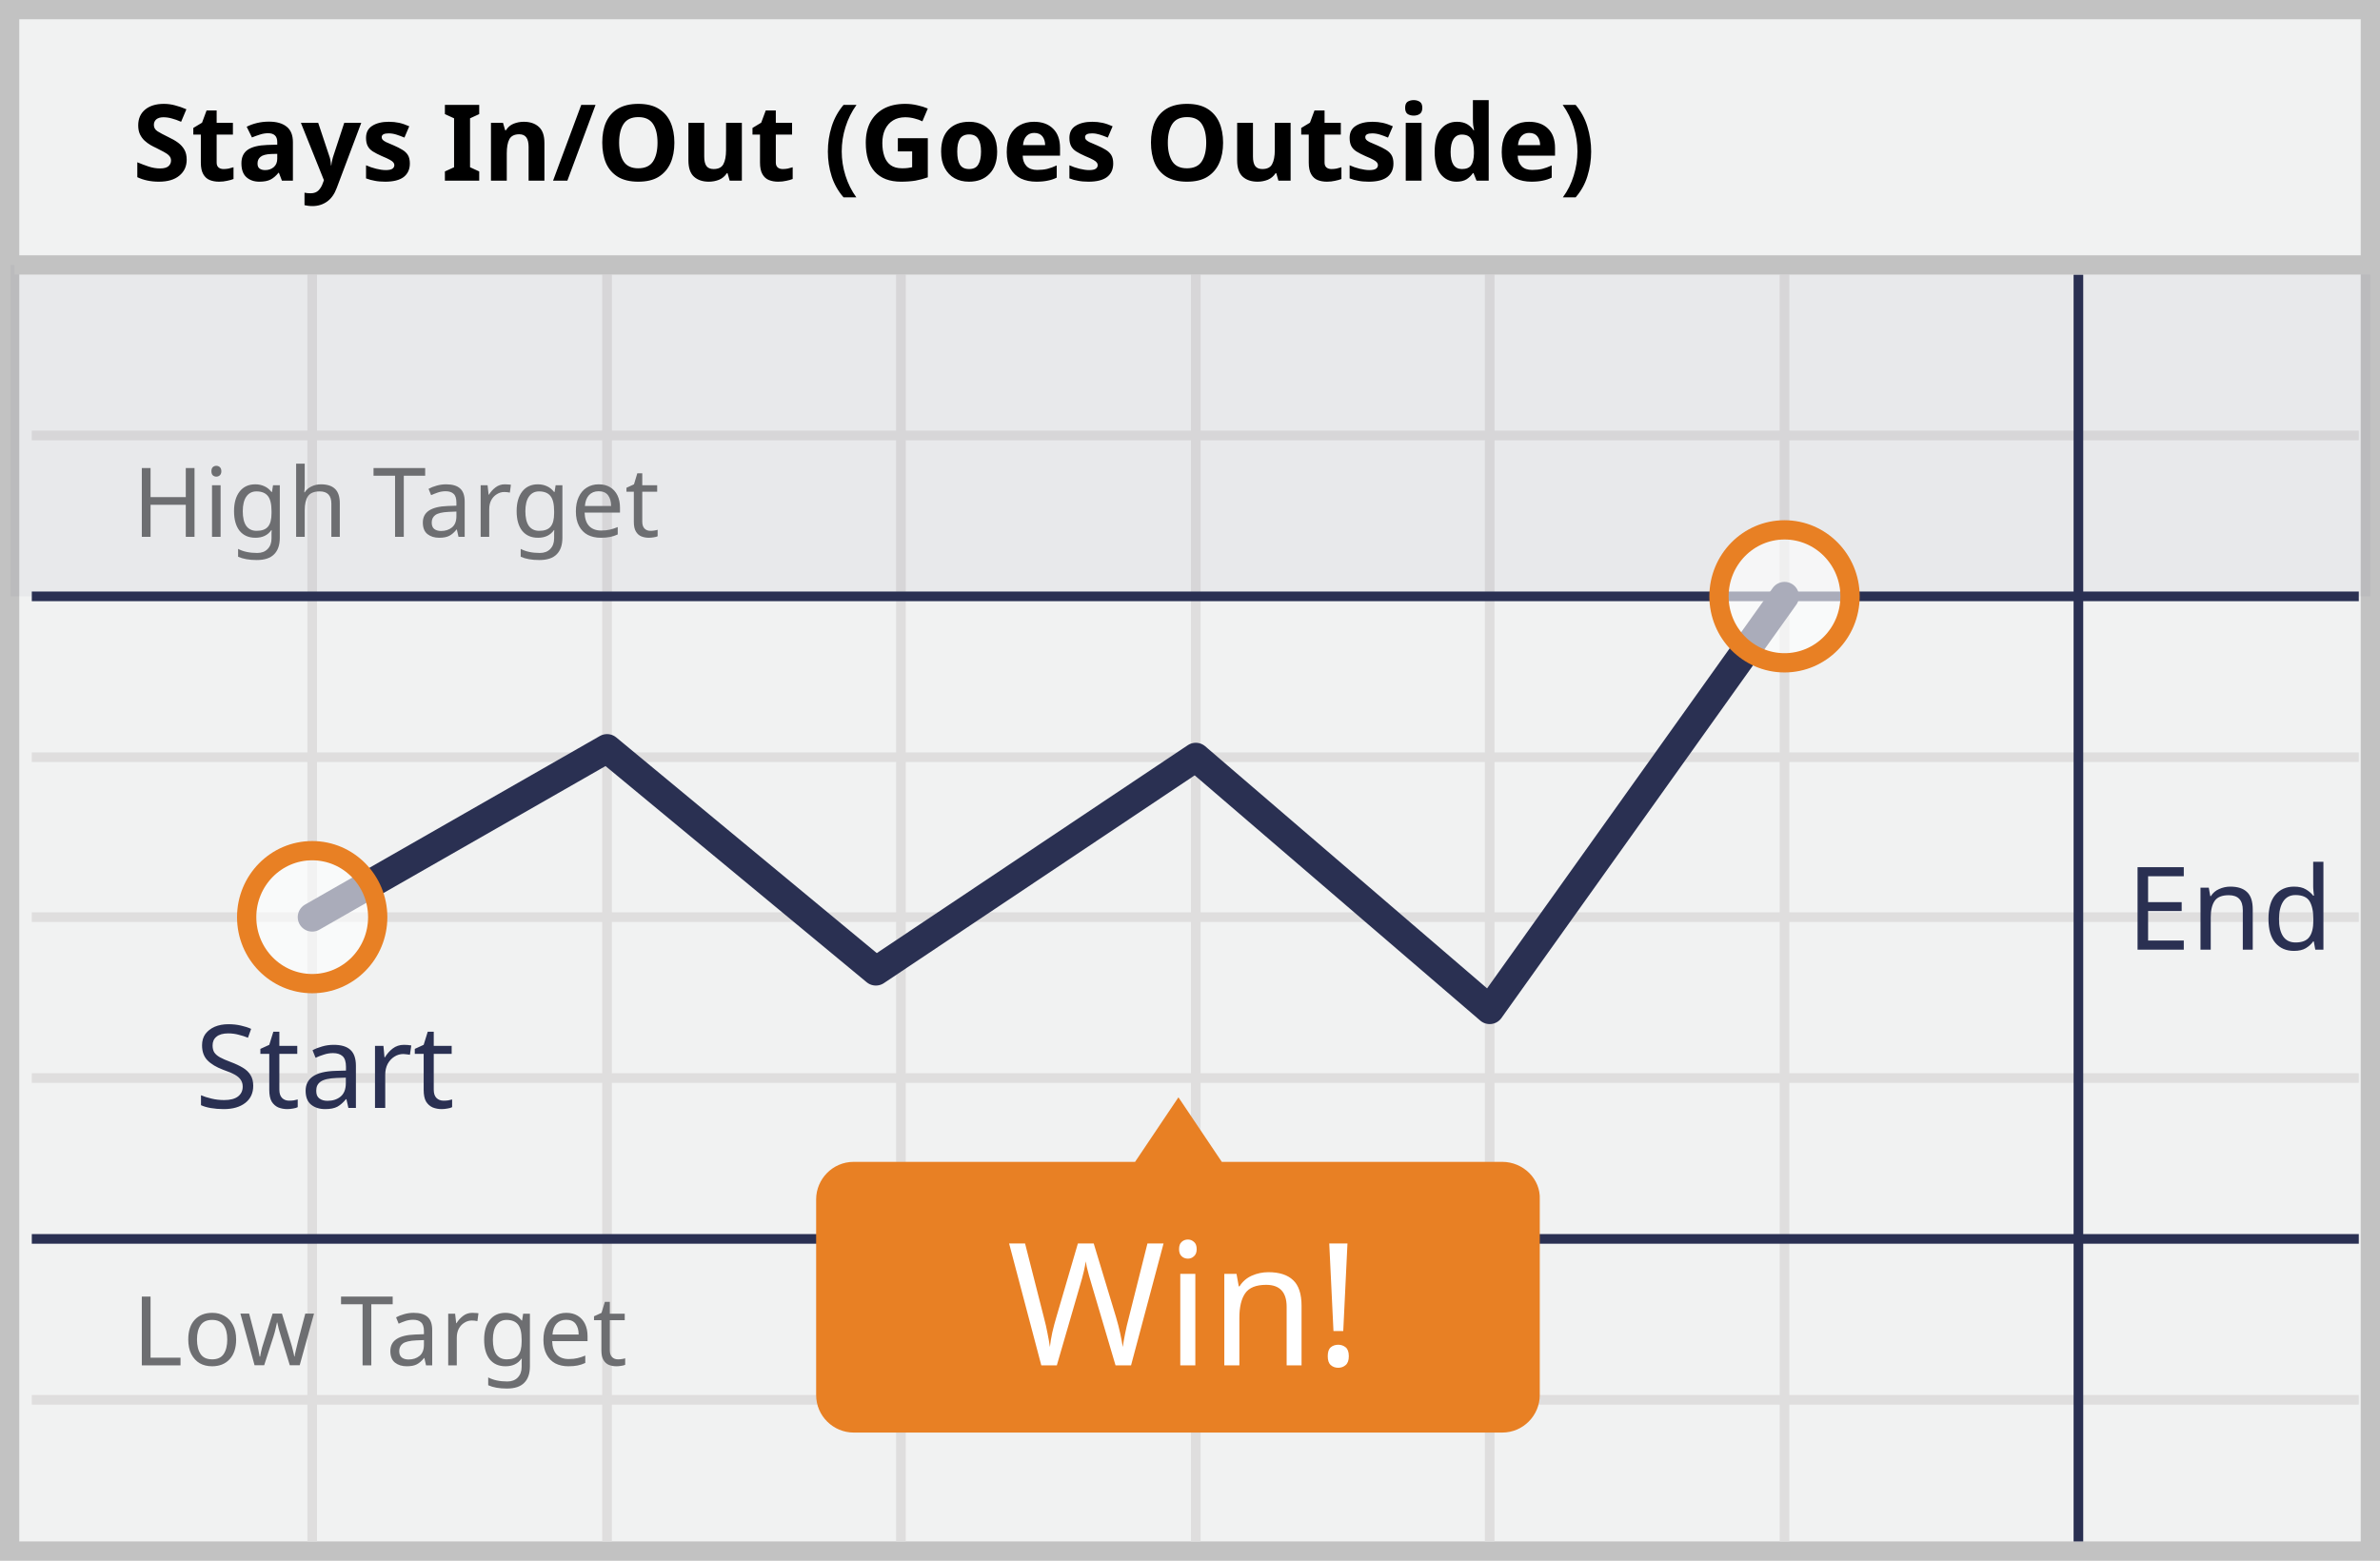
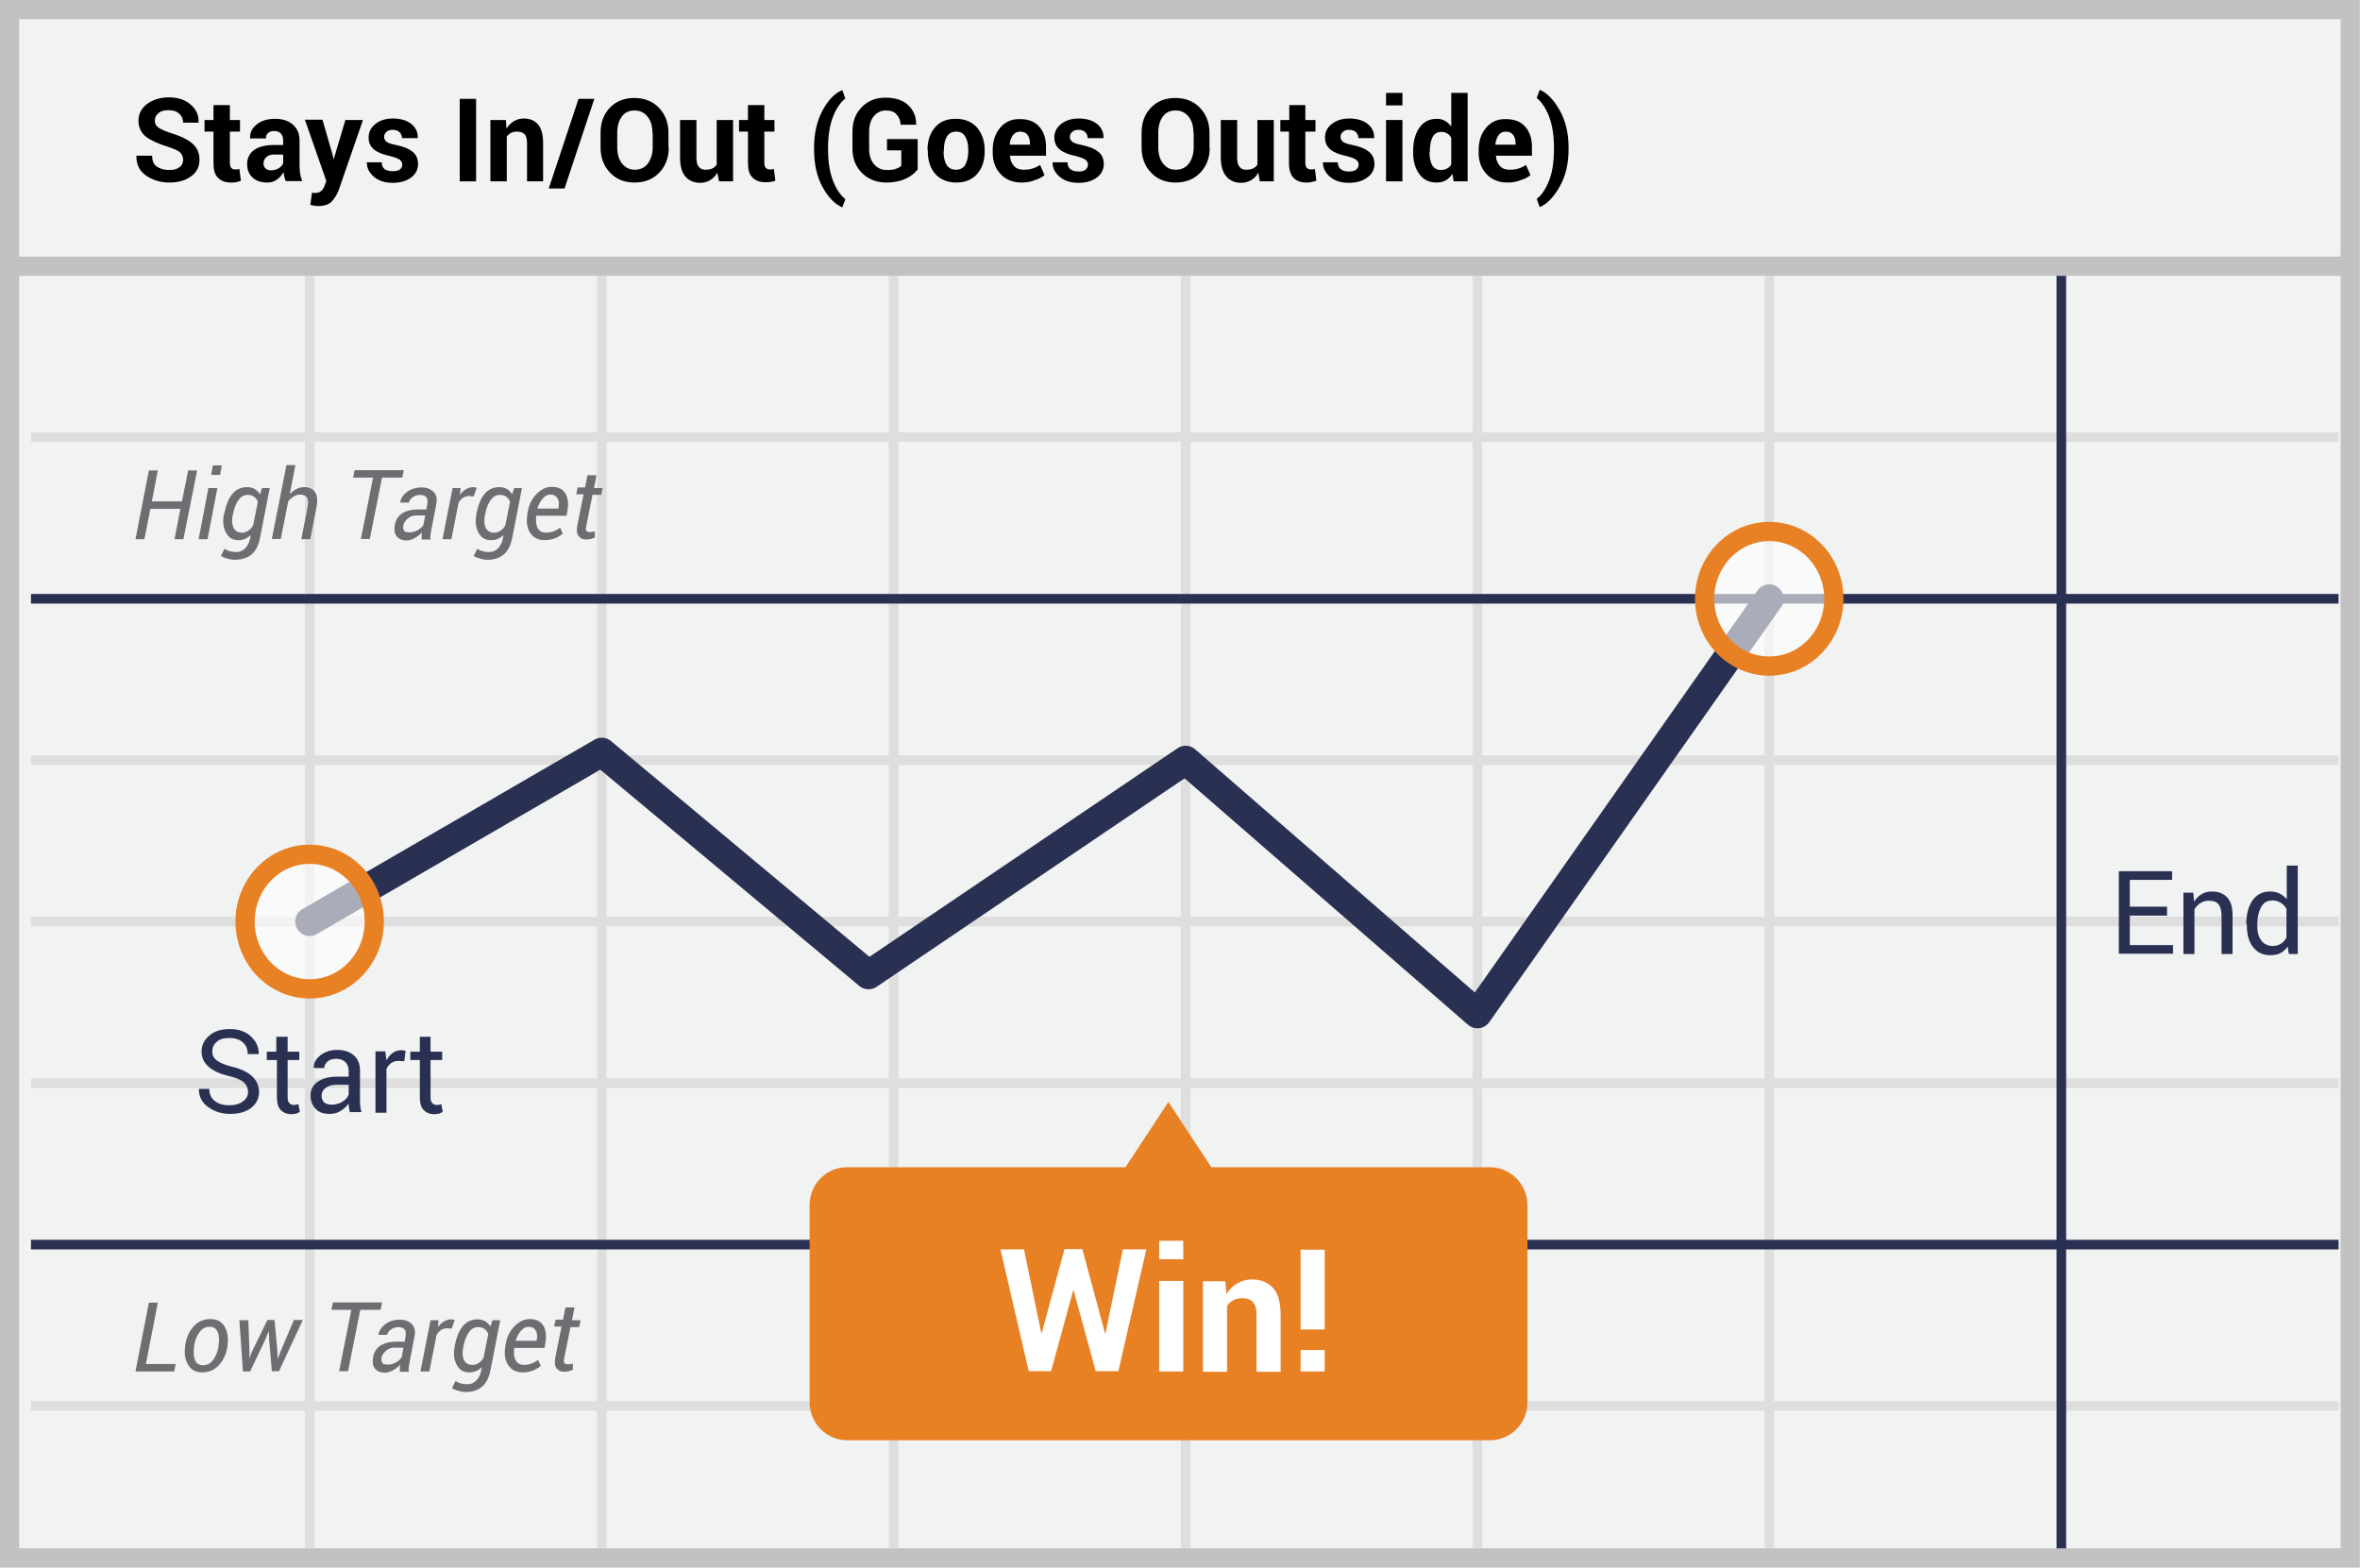
- <svg xmlns="http://www.w3.org/2000/svg" version="1.1" id="Layer_1" x="0px" y="0px" viewBox="0 0 247 162" style="enable-background:new 0 0 247 162;" xml:space="preserve">
+ <svg xmlns="http://www.w3.org/2000/svg" version="1.1" id="Layer_1" x="0px" y="0px" viewBox="0 0 79.26 52.65" style="enable-background:new 0 0 79.26 52.65;" xml:space="preserve">
  <style type="text/css">
- 	.st0{fill:#F1F2F2;stroke:#C2C2C2;stroke-width:2;stroke-miterlimit:10;}
- 	.st1{fill:none;stroke:#DFDEDE;stroke-miterlimit:10;}
- 	.st2{fill:none;stroke:#2A3052;stroke-linejoin:round;stroke-miterlimit:10;}
- 	.st3{opacity:5.000000e-02;fill:#2A3052;}
- 	.st4{font-family:'Roboto-Bold';}
- 	.st5{font-size:12px;}
- 	.st6{font-family:'Roboto-Regular';}
- 	.st7{font-size:11px; font-weight:bold;}
- 	.st8{fill:none;stroke:#2A3052;stroke-width:3;stroke-linecap:round;stroke-linejoin:round;stroke-miterlimit:10;}
- 	.st9{fill:#2A3052;}
- 	.st10{fill:#6D6E71;}
- 	.st11{font-family:'Roboto-Italic';}
- 	.st12{font-size:10px;}
- 	.st13{fill:#E88024;}
- 	.st14{fill:#FFFFFF;}
- 	.st15{font-size:17.723px;}
- 	.st16{opacity:0.6;}
- 	.st17{fill:none;stroke:#E88024;stroke-width:2;stroke-miterlimit:10;}
+ 	.st0{fill:#F1F2F2;stroke:#C2C2C2;stroke-width:0.646;stroke-miterlimit:10;}
+ 	.st1{fill:none;stroke:#DFDEDE;stroke-width:0.323;stroke-miterlimit:10;}
+ 	.st2{fill:none;stroke:#2A3052;stroke-width:0.323;stroke-linejoin:round;stroke-miterlimit:10;}
+ 	.st3{fill:none;stroke:#2A3052;stroke-width:0.969;stroke-linecap:round;stroke-linejoin:round;stroke-miterlimit:10;}
+ 	.st4{fill:#2A3052;}
+ 	.st5{fill:#6D6E71;}
+ 	.st6{fill:#E88024;}
+ 	.st7{fill:#FFFFFF;}
+ 	.st8{opacity:0.6;}
+ 	.st9{fill:none;stroke:#E88024;stroke-width:0.646;stroke-miterlimit:10;}
</style>
  <g>
    <g>
-       <rect x="1" y="1" class="st0" width="245" height="160" />
+       <rect x="0.32" y="0.32" class="st0" width="78.61" height="52" />
      <g>
-         <line class="st1" x1="3.3" y1="45.2" x2="244.8" y2="45.2" />
-         <line class="st1" x1="3.3" y1="78.6" x2="244.8" y2="78.6" />
-         <line class="st1" x1="3.3" y1="111.9" x2="244.8" y2="111.9" />
-         <line class="st1" x1="3.3" y1="145.3" x2="244.8" y2="145.3" />
-         <line class="st1" x1="32.4" y1="28.5" x2="32.4" y2="160" />
-         <line class="st1" x1="63" y1="28.5" x2="63" y2="160" />
-         <line class="st1" x1="93.5" y1="28.5" x2="93.5" y2="160" />
-         <line class="st1" x1="124.1" y1="28.5" x2="124.1" y2="160" />
-         <line class="st1" x1="154.6" y1="28.5" x2="154.6" y2="160" />
-         <line class="st1" x1="185.2" y1="28.5" x2="185.2" y2="160" />
-         <line class="st1" x1="3.3" y1="95.2" x2="244.8" y2="95.2" />
-         <line class="st2" x1="215.7" y1="28.5" x2="215.7" y2="160" />
-         <line class="st2" x1="3.3" y1="61.9" x2="244.8" y2="61.9" />
-         <line class="st2" x1="3.3" y1="128.6" x2="244.8" y2="128.6" />
+         <line class="st1" x1="1.04" y1="14.68" x2="78.54" y2="14.68" />
+         <line class="st1" x1="1.04" y1="25.53" x2="78.54" y2="25.53" />
+         <line class="st1" x1="1.04" y1="36.38" x2="78.54" y2="36.38" />
+         <line class="st1" x1="1.04" y1="47.22" x2="78.54" y2="47.22" />
+         <line class="st1" x1="10.4" y1="9.26" x2="10.4" y2="52" />
+         <line class="st1" x1="20.21" y1="9.26" x2="20.21" y2="52" />
+         <line class="st1" x1="30.01" y1="9.26" x2="30.01" y2="52" />
+         <line class="st1" x1="39.82" y1="9.26" x2="39.82" y2="52" />
+         <line class="st1" x1="49.62" y1="9.26" x2="49.62" y2="52" />
+         <line class="st1" x1="59.42" y1="9.26" x2="59.42" y2="52" />
+         <line class="st1" x1="1.04" y1="30.95" x2="78.54" y2="30.95" />
+         <line class="st2" x1="69.23" y1="9.26" x2="69.23" y2="52" />
+         <line class="st2" x1="1.04" y1="20.11" x2="78.54" y2="20.11" />
+         <line class="st2" x1="1.04" y1="41.8" x2="78.54" y2="41.8" />
      </g>
-       <rect x="1.1" y="27.5" class="st3" width="244.9" height="34.4" />
-       <line class="st0" x1="1.5" y1="27.5" x2="246.5" y2="27.5" />
-       <text transform="matrix(1 0 0 1 13.75 18.75)" class="st6 st7">Stays In/Out (Goes Outside)</text>
+       <line class="st0" x1="0.48" y1="8.94" x2="79.1" y2="8.94" />
+       <g>
+         <path d="M6.15,5.37c0-0.11-0.04-0.19-0.11-0.26C5.96,5.05,5.83,4.99,5.64,4.93C5.32,4.83,5.07,4.72,4.9,4.59     C4.74,4.46,4.65,4.28,4.65,4.05c0-0.23,0.1-0.41,0.29-0.56c0.19-0.14,0.44-0.22,0.73-0.22c0.3,0,0.55,0.08,0.73,0.24     c0.19,0.16,0.28,0.36,0.27,0.6l0,0.01H6.15C6.15,4,6.11,3.9,6.02,3.82C5.94,3.74,5.82,3.7,5.66,3.7c-0.15,0-0.26,0.03-0.34,0.1     C5.24,3.87,5.2,3.95,5.2,4.06c0,0.09,0.04,0.17,0.13,0.23c0.09,0.06,0.23,0.12,0.44,0.19c0.3,0.09,0.53,0.2,0.69,0.34     S6.7,5.14,6.7,5.36c0,0.24-0.09,0.42-0.28,0.56C6.23,6.06,5.99,6.13,5.69,6.13c-0.3,0-0.56-0.08-0.78-0.23     C4.68,5.74,4.58,5.53,4.58,5.24l0-0.01h0.53c0,0.17,0.05,0.29,0.15,0.36s0.24,0.12,0.42,0.12c0.15,0,0.26-0.03,0.34-0.09     C6.11,5.56,6.15,5.47,6.15,5.37z" />
+         <path d="M7.72,3.53v0.5h0.34v0.39H7.72v1.05c0,0.08,0.02,0.14,0.05,0.17C7.8,5.68,7.84,5.69,7.9,5.69c0.03,0,0.05,0,0.07,0     c0.02,0,0.04-0.01,0.07-0.02l0.05,0.4C8.04,6.09,7.98,6.11,7.93,6.12C7.88,6.13,7.82,6.13,7.76,6.13c-0.19,0-0.33-0.05-0.44-0.16     S7.17,5.7,7.17,5.47V4.42h-0.3V4.03h0.3v-0.5H7.72z" />
+         <path d="M9.6,6.09C9.58,6.05,9.57,6,9.55,5.94C9.54,5.89,9.53,5.84,9.52,5.78C9.47,5.88,9.39,5.97,9.3,6.03     c-0.09,0.07-0.2,0.1-0.33,0.1c-0.21,0-0.38-0.06-0.49-0.17C8.36,5.85,8.3,5.7,8.3,5.51c0-0.2,0.08-0.36,0.23-0.47     c0.15-0.11,0.38-0.17,0.67-0.17h0.31V4.71c0-0.1-0.03-0.18-0.08-0.23C9.38,4.43,9.31,4.4,9.21,4.4C9.12,4.4,9.05,4.42,9,4.47     s-0.07,0.1-0.07,0.18l-0.53,0l0-0.01C8.39,4.46,8.46,4.31,8.62,4.18c0.16-0.13,0.37-0.19,0.62-0.19c0.24,0,0.44,0.06,0.59,0.19     s0.23,0.3,0.23,0.53v0.85c0,0.1,0.01,0.19,0.02,0.27c0.01,0.08,0.04,0.17,0.07,0.25H9.6z M9.1,5.72c0.1,0,0.18-0.02,0.26-0.07     c0.08-0.05,0.13-0.1,0.15-0.17V5.19H9.21C9.09,5.19,9,5.22,8.94,5.28C8.88,5.34,8.85,5.41,8.85,5.49c0,0.07,0.02,0.12,0.07,0.17     C8.96,5.7,9.03,5.72,9.1,5.72z" />
+         <path d="M11.18,5.23l0.02,0.11h0.01l0.39-1.31h0.59L11.37,6.4c-0.06,0.15-0.14,0.27-0.23,0.37c-0.1,0.1-0.25,0.15-0.45,0.15     c-0.05,0-0.09,0-0.13-0.01c-0.04-0.01-0.09-0.02-0.14-0.03l0.06-0.41c0.02,0,0.03,0,0.05,0.01c0.02,0,0.04,0,0.05,0     c0.09,0,0.16-0.02,0.21-0.07c0.05-0.04,0.09-0.1,0.11-0.17l0.06-0.16l-0.72-2.06h0.59L11.18,5.23z" />
+         <path d="M13.51,5.52c0-0.06-0.03-0.11-0.09-0.16c-0.06-0.04-0.17-0.08-0.32-0.12c-0.24-0.05-0.42-0.12-0.54-0.22     c-0.12-0.1-0.18-0.23-0.18-0.4c0-0.18,0.07-0.33,0.22-0.45c0.15-0.12,0.34-0.19,0.59-0.19c0.26,0,0.47,0.06,0.62,0.18     c0.15,0.12,0.23,0.28,0.22,0.47l0,0.01h-0.53c0-0.08-0.03-0.15-0.08-0.2c-0.05-0.05-0.13-0.08-0.23-0.08     c-0.09,0-0.16,0.02-0.21,0.07c-0.05,0.04-0.08,0.1-0.08,0.17c0,0.06,0.03,0.12,0.08,0.16s0.16,0.08,0.32,0.11     C13.56,4.92,13.74,5,13.86,5.1s0.18,0.23,0.18,0.41c0,0.18-0.08,0.34-0.23,0.45c-0.16,0.12-0.36,0.18-0.62,0.18     c-0.27,0-0.48-0.07-0.64-0.21c-0.16-0.14-0.23-0.3-0.23-0.47l0-0.01h0.5c0,0.11,0.04,0.19,0.11,0.24     C13,5.73,13.09,5.75,13.2,5.75c0.1,0,0.18-0.02,0.23-0.06C13.49,5.65,13.51,5.59,13.51,5.52z" />
+         <path d="M15.99,6.09h-0.55V3.32h0.55V6.09z" />
+         <path d="M16.99,4.03l0.02,0.29c0.07-0.11,0.15-0.19,0.25-0.25c0.1-0.06,0.21-0.09,0.33-0.09c0.21,0,0.37,0.07,0.48,0.2     s0.17,0.34,0.17,0.62v1.29H17.7V4.8c0-0.14-0.03-0.24-0.08-0.29c-0.06-0.06-0.14-0.09-0.25-0.09c-0.07,0-0.14,0.01-0.2,0.04     c-0.06,0.03-0.11,0.07-0.15,0.13v1.5h-0.55V4.03H16.99z" />
+         <path d="M18.96,6.33h-0.53l1-3.01h0.53L18.96,6.33z" />
+         <path d="M22.46,4.96c0,0.34-0.11,0.62-0.32,0.84c-0.21,0.22-0.49,0.33-0.83,0.33c-0.34,0-0.61-0.11-0.82-0.33     c-0.21-0.22-0.32-0.5-0.32-0.84v-0.5c0-0.34,0.1-0.62,0.31-0.84s0.48-0.33,0.82-0.33c0.34,0,0.62,0.11,0.83,0.33     s0.32,0.5,0.32,0.84V4.96z M21.91,4.45c0-0.22-0.05-0.39-0.16-0.53s-0.25-0.21-0.44-0.21c-0.19,0-0.33,0.07-0.43,0.21     c-0.1,0.14-0.15,0.32-0.15,0.53v0.5c0,0.22,0.05,0.4,0.16,0.54s0.25,0.21,0.43,0.21c0.19,0,0.33-0.07,0.44-0.21     c0.1-0.14,0.16-0.32,0.16-0.54V4.45z" />
+         <path d="M24.09,5.8c-0.06,0.11-0.14,0.19-0.24,0.25c-0.1,0.06-0.21,0.09-0.33,0.09c-0.21,0-0.38-0.07-0.5-0.21     c-0.12-0.14-0.18-0.35-0.18-0.65V4.03h0.55v1.25c0,0.15,0.02,0.26,0.08,0.32c0.05,0.07,0.12,0.1,0.22,0.1     c0.09,0,0.16-0.01,0.23-0.04c0.06-0.03,0.11-0.07,0.15-0.13v-1.5h0.55v2.06h-0.47L24.09,5.8z" />
+         <path d="M25.67,3.53v0.5h0.34v0.39h-0.34v1.05c0,0.08,0.02,0.14,0.05,0.17c0.03,0.03,0.08,0.05,0.13,0.05c0.03,0,0.05,0,0.07,0     c0.02,0,0.04-0.01,0.07-0.02l0.05,0.4c-0.06,0.02-0.11,0.03-0.16,0.04c-0.05,0.01-0.11,0.01-0.17,0.01     c-0.19,0-0.33-0.05-0.44-0.16s-0.15-0.27-0.15-0.5V4.42h-0.3V4.03h0.3v-0.5H25.67z" />
+         <path d="M27.34,4.97c0-0.5,0.1-0.92,0.29-1.27c0.19-0.35,0.41-0.57,0.65-0.67h0.01l0.1,0.28c-0.16,0.12-0.3,0.33-0.41,0.6     c-0.11,0.28-0.17,0.63-0.17,1.06v0.05c0,0.43,0.06,0.78,0.17,1.06c0.11,0.28,0.25,0.48,0.41,0.61l-0.1,0.27h-0.01     c-0.24-0.1-0.46-0.33-0.65-0.67s-0.29-0.77-0.29-1.27V4.97z" />
+         <path d="M30.8,5.71C30.72,5.82,30.59,5.92,30.42,6s-0.39,0.13-0.65,0.13c-0.33,0-0.61-0.11-0.82-0.32S28.63,5.33,28.63,5V4.42     c0-0.33,0.1-0.61,0.31-0.82c0.2-0.21,0.47-0.32,0.79-0.32c0.33,0,0.59,0.08,0.77,0.25c0.18,0.17,0.27,0.38,0.27,0.65l0,0.01     h-0.52c-0.01-0.15-0.06-0.26-0.14-0.35c-0.08-0.09-0.2-0.13-0.36-0.13c-0.17,0-0.3,0.07-0.41,0.2c-0.1,0.13-0.15,0.3-0.15,0.51     v0.58c0,0.21,0.05,0.38,0.16,0.51c0.11,0.13,0.25,0.2,0.43,0.2c0.13,0,0.23-0.01,0.31-0.04c0.08-0.03,0.14-0.06,0.18-0.1V5.05     h-0.48V4.67h1.03V5.71z" />
+         <path d="M31.15,5.04c0-0.31,0.08-0.56,0.25-0.76c0.17-0.2,0.4-0.29,0.7-0.29c0.3,0,0.54,0.1,0.71,0.29     c0.17,0.2,0.26,0.45,0.26,0.76v0.04c0,0.31-0.08,0.56-0.25,0.76c-0.17,0.19-0.4,0.29-0.7,0.29c-0.3,0-0.54-0.1-0.71-0.29     c-0.17-0.2-0.25-0.45-0.25-0.76V5.04z M31.69,5.08c0,0.19,0.03,0.34,0.1,0.45c0.06,0.11,0.17,0.17,0.32,0.17     c0.14,0,0.25-0.06,0.31-0.17s0.1-0.26,0.1-0.45V5.04c0-0.18-0.03-0.33-0.1-0.45s-0.17-0.17-0.31-0.17     c-0.14,0-0.25,0.06-0.31,0.17c-0.07,0.12-0.1,0.26-0.1,0.45V5.08z" />
+         <path d="M34.3,6.13c-0.29,0-0.53-0.1-0.7-0.29c-0.18-0.19-0.26-0.43-0.26-0.72V5.05c0-0.31,0.08-0.56,0.25-0.76     c0.17-0.2,0.39-0.3,0.67-0.29c0.27,0,0.49,0.08,0.64,0.25c0.15,0.17,0.23,0.39,0.23,0.68v0.3h-1.21l0,0.01     c0.01,0.14,0.06,0.25,0.13,0.33c0.08,0.09,0.19,0.13,0.32,0.13c0.12,0,0.22-0.01,0.3-0.04c0.08-0.02,0.17-0.06,0.26-0.12     l0.15,0.34c-0.08,0.07-0.19,0.13-0.33,0.17C34.62,6.11,34.47,6.13,34.3,6.13z M34.26,4.42c-0.1,0-0.18,0.04-0.24,0.12     c-0.06,0.08-0.1,0.18-0.11,0.31l0.01,0.01h0.67V4.81c0-0.12-0.03-0.21-0.08-0.28S34.37,4.42,34.26,4.42z" />
+         <path d="M36.54,5.52c0-0.06-0.03-0.11-0.09-0.16c-0.06-0.04-0.17-0.08-0.32-0.12c-0.24-0.05-0.42-0.12-0.54-0.22     c-0.12-0.1-0.18-0.23-0.18-0.4c0-0.18,0.07-0.33,0.22-0.45c0.15-0.12,0.34-0.19,0.59-0.19c0.26,0,0.47,0.06,0.62,0.18     c0.15,0.12,0.23,0.28,0.22,0.47l0,0.01h-0.53c0-0.08-0.03-0.15-0.08-0.2c-0.05-0.05-0.13-0.08-0.23-0.08     c-0.09,0-0.16,0.02-0.21,0.07c-0.05,0.04-0.08,0.1-0.08,0.17c0,0.06,0.03,0.12,0.08,0.16s0.16,0.08,0.32,0.11     C36.58,4.92,36.77,5,36.89,5.1s0.18,0.23,0.18,0.41c0,0.18-0.08,0.34-0.23,0.45c-0.16,0.12-0.36,0.18-0.62,0.18     c-0.27,0-0.48-0.07-0.64-0.21c-0.16-0.14-0.23-0.3-0.23-0.47l0-0.01h0.5c0,0.11,0.04,0.19,0.11,0.24     c0.07,0.05,0.16,0.07,0.27,0.07c0.1,0,0.18-0.02,0.23-0.06C36.51,5.65,36.54,5.59,36.54,5.52z" />
+         <path d="M40.63,4.96c0,0.34-0.11,0.62-0.32,0.84c-0.21,0.22-0.49,0.33-0.83,0.33c-0.34,0-0.61-0.11-0.82-0.33     c-0.21-0.22-0.32-0.5-0.32-0.84v-0.5c0-0.34,0.1-0.62,0.31-0.84s0.48-0.33,0.82-0.33c0.34,0,0.62,0.11,0.83,0.33     s0.32,0.5,0.32,0.84V4.96z M40.08,4.45c0-0.22-0.05-0.39-0.16-0.53s-0.25-0.21-0.44-0.21c-0.19,0-0.33,0.07-0.43,0.21     c-0.1,0.14-0.15,0.32-0.15,0.53v0.5c0,0.22,0.05,0.4,0.16,0.54S39.3,5.7,39.49,5.7c0.19,0,0.33-0.07,0.44-0.21     c0.1-0.14,0.16-0.32,0.16-0.54V4.45z" />
+         <path d="M42.26,5.8c-0.06,0.11-0.14,0.19-0.24,0.25c-0.1,0.06-0.21,0.09-0.33,0.09c-0.21,0-0.38-0.07-0.5-0.21     C41.06,5.78,41,5.57,41,5.27V4.03h0.55v1.25c0,0.15,0.02,0.26,0.08,0.32c0.05,0.07,0.12,0.1,0.22,0.1c0.09,0,0.16-0.01,0.23-0.04     c0.06-0.03,0.11-0.07,0.15-0.13v-1.5h0.55v2.06h-0.47L42.26,5.8z" />
+         <path d="M43.84,3.53v0.5h0.34v0.39h-0.34v1.05c0,0.08,0.02,0.14,0.05,0.17s0.08,0.05,0.13,0.05c0.03,0,0.05,0,0.07,0     c0.02,0,0.04-0.01,0.07-0.02l0.05,0.4c-0.05,0.02-0.11,0.03-0.16,0.04C44,6.13,43.94,6.13,43.88,6.13     c-0.19,0-0.33-0.05-0.44-0.16c-0.1-0.11-0.15-0.27-0.15-0.5V4.42H43V4.03h0.3v-0.5H43.84z" />
+         <path d="M45.63,5.52c0-0.06-0.03-0.11-0.09-0.16c-0.06-0.04-0.17-0.08-0.32-0.12c-0.24-0.05-0.42-0.12-0.54-0.22     c-0.12-0.1-0.18-0.23-0.18-0.4c0-0.18,0.07-0.33,0.22-0.45c0.15-0.12,0.34-0.19,0.59-0.19c0.26,0,0.47,0.06,0.62,0.18     c0.15,0.12,0.23,0.28,0.22,0.47l0,0.01h-0.53c0-0.08-0.03-0.15-0.08-0.2s-0.13-0.08-0.23-0.08c-0.09,0-0.16,0.02-0.21,0.07     c-0.05,0.04-0.08,0.1-0.08,0.17c0,0.06,0.03,0.12,0.08,0.16c0.05,0.04,0.16,0.08,0.32,0.11C45.68,4.92,45.86,5,45.98,5.1     c0.12,0.1,0.18,0.23,0.18,0.41c0,0.18-0.08,0.34-0.24,0.45c-0.16,0.12-0.36,0.18-0.62,0.18c-0.27,0-0.48-0.07-0.64-0.21     c-0.16-0.14-0.23-0.3-0.23-0.47l0-0.01h0.5c0,0.11,0.04,0.19,0.11,0.24s0.16,0.07,0.27,0.07c0.1,0,0.18-0.02,0.23-0.06     C45.61,5.65,45.63,5.59,45.63,5.52z" />
+         <path d="M47.1,3.54h-0.55V3.12h0.55V3.54z M47.1,6.09h-0.55V4.03h0.55V6.09z" />
+         <path d="M47.46,5.08c0-0.33,0.07-0.59,0.21-0.79s0.33-0.3,0.59-0.3c0.1,0,0.19,0.02,0.27,0.07c0.08,0.04,0.15,0.11,0.21,0.19     V3.12h0.55v2.97h-0.47l-0.04-0.25c-0.06,0.09-0.14,0.17-0.23,0.22s-0.19,0.07-0.3,0.07c-0.25,0-0.44-0.09-0.58-0.28     s-0.21-0.43-0.21-0.73V5.08z M48.01,5.12c0,0.18,0.03,0.32,0.09,0.43c0.06,0.1,0.16,0.16,0.29,0.16c0.08,0,0.15-0.02,0.21-0.05     c0.06-0.03,0.11-0.08,0.14-0.14V4.63c-0.04-0.07-0.08-0.12-0.14-0.15c-0.06-0.04-0.13-0.05-0.2-0.05c-0.13,0-0.23,0.06-0.29,0.18     c-0.06,0.12-0.09,0.28-0.09,0.48V5.12z" />
+         <path d="M50.62,6.13c-0.29,0-0.53-0.1-0.7-0.29c-0.18-0.19-0.26-0.43-0.26-0.72V5.05c0-0.31,0.08-0.56,0.25-0.76     c0.17-0.2,0.39-0.3,0.67-0.29c0.27,0,0.49,0.08,0.64,0.25c0.15,0.17,0.23,0.39,0.23,0.68v0.3h-1.21l0,0.01     c0.01,0.14,0.06,0.25,0.13,0.33c0.08,0.09,0.19,0.13,0.32,0.13c0.12,0,0.22-0.01,0.3-0.04c0.08-0.02,0.17-0.06,0.26-0.12     l0.15,0.34c-0.08,0.07-0.19,0.13-0.33,0.17C50.93,6.11,50.79,6.13,50.62,6.13z M50.57,4.42c-0.1,0-0.18,0.04-0.24,0.12     c-0.06,0.08-0.09,0.18-0.11,0.31l0.01,0.01h0.67V4.81c0-0.12-0.03-0.21-0.08-0.28S50.68,4.42,50.57,4.42z" />
+         <path d="M52.68,5.01c0,0.49-0.1,0.91-0.3,1.26c-0.2,0.35-0.42,0.58-0.66,0.68h-0.01l-0.1-0.27c0.16-0.12,0.3-0.33,0.41-0.6     c0.11-0.28,0.17-0.63,0.17-1.06V4.96c0-0.43-0.06-0.78-0.17-1.06c-0.11-0.28-0.25-0.48-0.41-0.61l0.1-0.27h0.01     c0.24,0.1,0.46,0.33,0.66,0.68c0.2,0.35,0.3,0.77,0.3,1.26V5.01z" />
+       </g>
    </g>
-     <polyline class="st8" points="32.4,95.2 63,77.7 90.9,100.8 124.1,78.6 154.6,104.8 185.2,61.9  " />
-     <text transform="matrix(1 0 0 1 20.2499 115)" class="st9 st6 st5">Start</text>
-     <text transform="matrix(1 0 0 1 220.6831 98.5785)" class="st9 st6 st5">End</text>
+     <polyline class="st3" points="10.4,30.95 20.21,25.26 29.17,32.74 39.82,25.53 49.62,34.05 59.42,20.11  " />
    <g>
-       <text transform="matrix(1 0 0 1 13.7495 141.7254)" class="st10 st11 st12">Low Target</text>
+       <path class="st4" d="M8.33,36.67c0-0.13-0.05-0.23-0.14-0.32c-0.09-0.08-0.26-0.16-0.5-0.21c-0.29-0.07-0.52-0.17-0.68-0.31    c-0.16-0.14-0.24-0.31-0.24-0.51c0-0.22,0.09-0.4,0.26-0.54c0.17-0.15,0.4-0.22,0.68-0.22c0.3,0,0.54,0.08,0.72,0.25    c0.18,0.17,0.26,0.36,0.26,0.58l0,0.01H8.32c0-0.16-0.05-0.29-0.16-0.39s-0.26-0.15-0.46-0.15c-0.18,0-0.33,0.04-0.42,0.13    c-0.1,0.08-0.15,0.19-0.15,0.33c0,0.12,0.05,0.22,0.16,0.3c0.11,0.08,0.28,0.15,0.52,0.21c0.29,0.07,0.51,0.18,0.66,0.32    s0.23,0.32,0.23,0.52c0,0.22-0.09,0.4-0.27,0.54c-0.18,0.14-0.42,0.2-0.71,0.2c-0.27,0-0.52-0.08-0.73-0.23s-0.31-0.35-0.31-0.6    l0-0.01h0.35c0,0.18,0.06,0.31,0.19,0.41s0.29,0.14,0.48,0.14c0.19,0,0.33-0.04,0.44-0.12C8.27,36.92,8.33,36.81,8.33,36.67z" />
+       <path class="st4" d="M9.66,34.82v0.5h0.39v0.28H9.66v1.25c0,0.1,0.02,0.16,0.06,0.2c0.04,0.04,0.09,0.06,0.16,0.06    c0.02,0,0.04,0,0.07-0.01s0.05-0.01,0.07-0.02l0.05,0.26c-0.03,0.02-0.07,0.04-0.12,0.06c-0.05,0.01-0.11,0.02-0.16,0.02    c-0.15,0-0.27-0.05-0.36-0.14c-0.09-0.09-0.13-0.24-0.13-0.43v-1.25H8.96v-0.28h0.32v-0.5H9.66z" />
+       <path class="st4" d="M11.75,37.37c-0.01-0.06-0.02-0.12-0.03-0.17c-0.01-0.05-0.01-0.09-0.01-0.14c-0.07,0.1-0.16,0.18-0.27,0.25    c-0.11,0.07-0.23,0.1-0.36,0.1c-0.21,0-0.37-0.05-0.48-0.17c-0.11-0.11-0.17-0.26-0.17-0.45c0-0.2,0.08-0.35,0.24-0.46    c0.16-0.11,0.37-0.17,0.64-0.17h0.4v-0.2c0-0.12-0.04-0.22-0.11-0.29c-0.07-0.07-0.18-0.11-0.31-0.11c-0.12,0-0.22,0.03-0.29,0.09    c-0.07,0.06-0.11,0.14-0.11,0.22h-0.35l0-0.01c-0.01-0.15,0.06-0.29,0.21-0.41c0.15-0.12,0.34-0.19,0.57-0.19    c0.23,0,0.42,0.06,0.56,0.18c0.14,0.12,0.21,0.29,0.21,0.51v0.99c0,0.07,0,0.14,0.01,0.21c0.01,0.07,0.02,0.14,0.04,0.2H11.75z     M11.14,37.1c0.13,0,0.25-0.03,0.36-0.1c0.11-0.07,0.18-0.15,0.21-0.24v-0.33h-0.42c-0.15,0-0.27,0.04-0.36,0.11    S10.8,36.7,10.8,36.8c0,0.09,0.03,0.16,0.08,0.22C10.94,37.07,11.03,37.1,11.14,37.1z" />
+       <path class="st4" d="M13.58,35.64l-0.19-0.01c-0.1,0-0.18,0.02-0.25,0.07c-0.07,0.05-0.12,0.11-0.16,0.2v1.47h-0.37v-2.06h0.33    l0.04,0.3c0.06-0.11,0.13-0.19,0.21-0.25c0.08-0.06,0.18-0.09,0.29-0.09c0.03,0,0.05,0,0.08,0.01c0.02,0,0.05,0.01,0.06,0.01    L13.58,35.64z" />
+       <path class="st4" d="M14.46,34.82v0.5h0.39v0.28h-0.39v1.25c0,0.1,0.02,0.16,0.06,0.2c0.04,0.04,0.09,0.06,0.16,0.06    c0.02,0,0.04,0,0.07-0.01s0.05-0.01,0.07-0.02l0.05,0.26c-0.03,0.02-0.07,0.04-0.12,0.06c-0.05,0.01-0.11,0.02-0.16,0.02    c-0.15,0-0.27-0.05-0.36-0.14c-0.09-0.09-0.13-0.24-0.13-0.43v-1.25h-0.32v-0.28h0.32v-0.5H14.46z" />
    </g>
    <g>
-       <text transform="matrix(1 0 0 1 13.7495 55.7254)" class="st10 st11 st12">High Target</text>
+       <path class="st4" d="M72.78,30.75h-1.25v0.99h1.45v0.29h-1.82v-2.77h1.79v0.29h-1.42v0.9h1.25V30.75z" />
+       <path class="st4" d="M73.66,29.97l0.03,0.31c0.07-0.11,0.15-0.19,0.25-0.25c0.1-0.06,0.22-0.09,0.35-0.09    c0.22,0,0.39,0.07,0.51,0.2c0.12,0.13,0.18,0.33,0.18,0.6v1.3h-0.37v-1.29c0-0.18-0.04-0.31-0.11-0.39    c-0.07-0.08-0.18-0.11-0.32-0.11c-0.11,0-0.2,0.03-0.28,0.08c-0.08,0.05-0.15,0.12-0.2,0.21v1.5h-0.37v-2.06H73.66z" />
+       <path class="st4" d="M75.44,31.04c0-0.33,0.07-0.6,0.21-0.8s0.34-0.3,0.59-0.3c0.12,0,0.22,0.02,0.32,0.07    c0.09,0.04,0.17,0.11,0.24,0.19v-1.13h0.37v2.97h-0.3l-0.04-0.25c-0.07,0.1-0.15,0.17-0.24,0.22c-0.1,0.05-0.21,0.07-0.34,0.07    c-0.25,0-0.44-0.09-0.58-0.27c-0.14-0.18-0.21-0.42-0.21-0.72V31.04z M75.81,31.08c0,0.21,0.04,0.38,0.13,0.5s0.21,0.19,0.39,0.19    c0.11,0,0.2-0.03,0.28-0.08s0.14-0.12,0.18-0.21v-0.96c-0.05-0.08-0.11-0.15-0.19-0.2s-0.17-0.08-0.27-0.08    c-0.18,0-0.31,0.07-0.39,0.22c-0.08,0.15-0.13,0.34-0.13,0.58V31.08z" />
    </g>
    <g>
-       <path class="st13" d="M155.9,120.6h-29.1l-4.5-6.7l-4.5,6.7H88.6c-2.2,0-3.9,1.8-3.9,3.9v20.3c0,2.2,1.8,3.9,3.9,3.9h67.3    c2.2,0,3.9-1.8,3.9-3.9v-20.3C159.9,122.4,158.1,120.6,155.9,120.6z" />
      <g>
-         <text transform="matrix(1 0 0 1 104.5065 141.7255)" class="st14 st4 st15">Win!</text>
+         <path class="st5" d="M4.9,45.81h1l-0.05,0.25h-1.3L5,43.75h0.3L4.9,45.81z" />
+         <path class="st5" d="M6.22,45.18c0.04-0.26,0.14-0.48,0.29-0.64s0.33-0.24,0.56-0.24c0.21,0,0.37,0.08,0.47,0.25     c0.1,0.17,0.14,0.37,0.1,0.63l0,0.03c-0.04,0.27-0.14,0.48-0.29,0.64s-0.34,0.24-0.56,0.24c-0.21,0-0.37-0.08-0.47-0.25     c-0.1-0.17-0.14-0.37-0.1-0.63L6.22,45.18z M6.52,45.22c-0.03,0.19-0.02,0.34,0.03,0.46c0.05,0.12,0.14,0.17,0.28,0.17     c0.13,0,0.24-0.06,0.33-0.18s0.15-0.27,0.18-0.45l0-0.04c0.03-0.19,0.02-0.34-0.03-0.45c-0.05-0.12-0.14-0.17-0.28-0.17     c-0.13,0-0.24,0.06-0.33,0.18s-0.15,0.27-0.18,0.45L6.52,45.22z" />
+         <path class="st5" d="M8.38,45.43l-0.01,0.18l0.01,0l0.07-0.19l0.53-1.09h0.24l0.1,1.09l0,0.21l0.01,0l0.08-0.21l0.46-1.09h0.3     l-0.8,1.72H9.13l-0.09-1.05l-0.01-0.28l-0.01,0L8.9,45.01l-0.5,1.05H8.16l-0.12-1.72h0.3L8.38,45.43z" />
+         <path class="st5" d="M12.78,43.99H12.1l-0.41,2.06h-0.3l0.41-2.06h-0.67l0.05-0.25h1.65L12.78,43.99z" />
+         <path class="st5" d="M13.43,46.06c0-0.05,0-0.09,0-0.13c0-0.03,0.01-0.07,0.01-0.1c-0.07,0.08-0.15,0.14-0.24,0.19     c-0.09,0.05-0.18,0.08-0.27,0.08c-0.15,0-0.27-0.05-0.34-0.14s-0.09-0.22-0.06-0.38c0.03-0.17,0.12-0.31,0.25-0.39     c0.14-0.09,0.31-0.13,0.52-0.13h0.29l0.03-0.17c0.02-0.11,0.01-0.19-0.03-0.24c-0.04-0.05-0.12-0.08-0.22-0.08     c-0.09,0-0.17,0.03-0.24,0.08c-0.07,0.05-0.11,0.11-0.13,0.18h-0.29l0-0.01c0.02-0.13,0.1-0.25,0.23-0.35     c0.14-0.1,0.3-0.15,0.49-0.15c0.17,0,0.3,0.05,0.4,0.15c0.1,0.1,0.13,0.24,0.09,0.42l-0.16,0.83c-0.01,0.06-0.02,0.12-0.03,0.18     c-0.01,0.06-0.01,0.11,0,0.17H13.43z M13.03,45.83c0.08,0,0.17-0.02,0.26-0.07c0.09-0.05,0.16-0.11,0.2-0.18l0.06-0.32h-0.3     c-0.1,0-0.2,0.03-0.28,0.1s-0.13,0.14-0.15,0.22c-0.02,0.08-0.01,0.14,0.02,0.19S12.94,45.83,13.03,45.83z" />
+         <path class="st5" d="M15.17,44.62l-0.17-0.01c-0.07,0-0.13,0.02-0.19,0.06c-0.06,0.04-0.11,0.09-0.15,0.17l-0.24,1.22h-0.3     l0.34-1.72h0.27l-0.02,0.23c0.06-0.08,0.12-0.15,0.2-0.19c0.07-0.04,0.15-0.07,0.24-0.07c0.02,0,0.04,0,0.07,0.01     s0.04,0.01,0.05,0.01L15.17,44.62z" />
+         <path class="st5" d="M15.27,45.2c0.06-0.29,0.15-0.52,0.28-0.67s0.29-0.22,0.49-0.22c0.09,0,0.18,0.02,0.25,0.06     c0.07,0.04,0.13,0.1,0.18,0.18l0.07-0.21h0.26l-0.33,1.69c-0.05,0.24-0.14,0.42-0.28,0.54s-0.33,0.18-0.55,0.18     c-0.07,0-0.15-0.01-0.24-0.04c-0.09-0.02-0.16-0.05-0.22-0.09l0.12-0.24c0.04,0.03,0.1,0.06,0.17,0.08     c0.07,0.02,0.14,0.03,0.21,0.03c0.13,0,0.23-0.04,0.31-0.12c0.08-0.08,0.14-0.19,0.17-0.33l0.02-0.12     c-0.06,0.06-0.13,0.1-0.2,0.13c-0.07,0.03-0.15,0.04-0.23,0.04c-0.18,0-0.32-0.08-0.41-0.25c-0.09-0.17-0.12-0.37-0.07-0.61     L15.27,45.2z M15.56,45.23c-0.04,0.18-0.03,0.33,0.02,0.44c0.05,0.11,0.15,0.17,0.29,0.17c0.07,0,0.14-0.02,0.2-0.06     s0.12-0.1,0.17-0.18l0.16-0.8c-0.03-0.07-0.07-0.12-0.13-0.17c-0.06-0.04-0.12-0.06-0.21-0.06c-0.13,0-0.23,0.06-0.31,0.17     c-0.08,0.12-0.15,0.27-0.18,0.46L15.56,45.23z" />
+         <path class="st5" d="M17.55,46.09c-0.21,0-0.37-0.08-0.48-0.24c-0.11-0.16-0.14-0.37-0.1-0.62l0.01-0.07     c0.04-0.25,0.14-0.46,0.3-0.62c0.16-0.16,0.33-0.24,0.51-0.24c0.21,0,0.36,0.07,0.45,0.21c0.09,0.14,0.12,0.33,0.08,0.56     l-0.03,0.2h-1.02c-0.02,0.17-0.01,0.31,0.05,0.42c0.06,0.1,0.15,0.15,0.28,0.15c0.09,0,0.18-0.02,0.26-0.05     c0.08-0.03,0.15-0.07,0.21-0.12l0.09,0.2c-0.06,0.06-0.15,0.11-0.24,0.15C17.8,46.07,17.69,46.09,17.55,46.09z M17.75,44.56     c-0.09,0-0.17,0.04-0.25,0.13s-0.14,0.2-0.18,0.33l0,0.01h0.7l0.01-0.04c0.02-0.13,0.01-0.23-0.04-0.31S17.87,44.56,17.75,44.56z     " />
+         <path class="st5" d="M19.29,43.93l-0.08,0.41h0.29l-0.05,0.23h-0.29l-0.21,1.04c-0.02,0.08-0.02,0.14,0.01,0.17     c0.02,0.03,0.06,0.04,0.11,0.04c0.02,0,0.05,0,0.09-0.01c0.03,0,0.06-0.01,0.08-0.02l0,0.21c-0.03,0.02-0.07,0.03-0.13,0.05     c-0.06,0.01-0.11,0.02-0.17,0.02c-0.11,0-0.19-0.04-0.25-0.12s-0.07-0.2-0.04-0.36l0.21-1.04h-0.25l0.05-0.23h0.25l0.08-0.41     H19.29z" />
      </g>
    </g>
    <g>
-       <g class="st16">
-         <ellipse class="st14" cx="185.2" cy="61.9" rx="6.8" ry="6.9" />
-       </g>
      <g>
-         <ellipse class="st17" cx="185.2" cy="61.9" rx="6.8" ry="6.9" />
+         <path class="st5" d="M6.16,18.11h-0.3l0.2-1.02H5.05l-0.2,1.02h-0.3L5,15.8h0.3L5.1,16.84h1.01l0.21-1.04h0.3L6.16,18.11z" />
+         <path class="st5" d="M6.97,18.11h-0.3L7,16.39h0.3L6.97,18.11z M7.39,15.95h-0.3l0.06-0.32h0.3L7.39,15.95z" />
+         <path class="st5" d="M7.53,17.25c0.06-0.29,0.15-0.52,0.28-0.67s0.29-0.22,0.49-0.22c0.09,0,0.18,0.02,0.25,0.06     c0.07,0.04,0.13,0.1,0.18,0.18l0.07-0.21h0.26l-0.33,1.69c-0.05,0.24-0.14,0.42-0.28,0.54S8.1,18.8,7.88,18.8     c-0.07,0-0.15-0.01-0.24-0.04c-0.09-0.02-0.16-0.05-0.22-0.09l0.12-0.24c0.04,0.03,0.1,0.06,0.17,0.08     c0.07,0.02,0.14,0.03,0.21,0.03c0.13,0,0.23-0.04,0.31-0.12c0.08-0.08,0.14-0.19,0.17-0.33l0.02-0.12     c-0.06,0.06-0.13,0.1-0.2,0.13C8.16,18.13,8.09,18.14,8,18.14c-0.18,0-0.32-0.08-0.41-0.25c-0.09-0.17-0.12-0.37-0.07-0.61     L7.53,17.25z M7.82,17.28c-0.04,0.18-0.03,0.33,0.02,0.44c0.05,0.11,0.15,0.17,0.29,0.17c0.07,0,0.14-0.02,0.2-0.06     s0.12-0.1,0.17-0.18l0.16-0.8c-0.03-0.07-0.07-0.12-0.13-0.17c-0.06-0.04-0.12-0.06-0.21-0.06c-0.13,0-0.23,0.06-0.31,0.17     c-0.08,0.12-0.15,0.27-0.18,0.46L7.82,17.28z" />
+         <path class="st5" d="M9.73,16.6c0.07-0.08,0.15-0.14,0.23-0.18c0.08-0.04,0.18-0.06,0.27-0.06c0.16,0,0.28,0.06,0.35,0.17     c0.08,0.11,0.09,0.28,0.05,0.5l-0.21,1.08h-0.3l0.21-1.08c0.03-0.15,0.02-0.26-0.02-0.32c-0.04-0.06-0.12-0.1-0.23-0.1     c-0.07,0-0.14,0.02-0.21,0.06c-0.07,0.04-0.14,0.1-0.19,0.17l-0.25,1.26h-0.3l0.49-2.48h0.3L9.73,16.6z" />
+         <path class="st5" d="M13.51,16.04h-0.68l-0.41,2.06h-0.3l0.41-2.06h-0.67l0.05-0.25h1.65L13.51,16.04z" />
+         <path class="st5" d="M14.16,18.11c0-0.05,0-0.09,0-0.13c0-0.03,0.01-0.07,0.01-0.1c-0.07,0.08-0.15,0.14-0.24,0.19     c-0.09,0.05-0.18,0.08-0.27,0.08c-0.15,0-0.27-0.05-0.34-0.14s-0.09-0.22-0.06-0.38c0.03-0.17,0.12-0.31,0.25-0.39     c0.14-0.09,0.31-0.13,0.52-0.13h0.29l0.03-0.17c0.02-0.11,0.01-0.19-0.03-0.24c-0.04-0.05-0.12-0.08-0.22-0.08     c-0.09,0-0.17,0.03-0.24,0.08c-0.07,0.05-0.11,0.11-0.13,0.18h-0.29l0-0.01c0.02-0.13,0.1-0.25,0.23-0.35     c0.14-0.1,0.3-0.15,0.49-0.15c0.17,0,0.3,0.05,0.4,0.15c0.1,0.1,0.13,0.24,0.09,0.42l-0.16,0.83c-0.01,0.06-0.02,0.12-0.03,0.18     c-0.01,0.06-0.01,0.11,0,0.17H14.16z M13.76,17.88c0.08,0,0.17-0.02,0.26-0.07c0.09-0.05,0.16-0.11,0.2-0.18l0.06-0.32h-0.3     c-0.1,0-0.2,0.03-0.28,0.1s-0.13,0.14-0.15,0.22c-0.02,0.08-0.01,0.14,0.02,0.19S13.67,17.88,13.76,17.88z" />
+         <path class="st5" d="M15.91,16.67l-0.17-0.01c-0.07,0-0.13,0.02-0.19,0.06c-0.06,0.04-0.11,0.09-0.15,0.17l-0.24,1.22h-0.3     l0.34-1.72h0.27l-0.02,0.23c0.06-0.08,0.12-0.15,0.2-0.19c0.07-0.04,0.15-0.07,0.24-0.07c0.02,0,0.04,0,0.07,0.01     s0.04,0.01,0.05,0.01L15.91,16.67z" />
+         <path class="st5" d="M16,17.25c0.06-0.29,0.15-0.52,0.28-0.67s0.29-0.22,0.49-0.22c0.09,0,0.18,0.02,0.25,0.06     c0.07,0.04,0.13,0.1,0.18,0.18l0.07-0.21h0.26l-0.33,1.69c-0.05,0.24-0.14,0.42-0.28,0.54s-0.33,0.18-0.55,0.18     c-0.07,0-0.15-0.01-0.24-0.04c-0.09-0.02-0.16-0.05-0.22-0.09l0.12-0.24c0.04,0.03,0.1,0.06,0.17,0.08     c0.07,0.02,0.14,0.03,0.21,0.03c0.13,0,0.23-0.04,0.31-0.12c0.08-0.08,0.14-0.19,0.17-0.33l0.02-0.12     c-0.06,0.06-0.13,0.1-0.2,0.13c-0.07,0.03-0.15,0.04-0.23,0.04c-0.18,0-0.32-0.08-0.41-0.25c-0.09-0.17-0.12-0.37-0.07-0.61     L16,17.25z M16.29,17.28c-0.04,0.18-0.03,0.33,0.02,0.44c0.05,0.11,0.15,0.17,0.29,0.17c0.07,0,0.14-0.02,0.2-0.06     s0.12-0.1,0.17-0.18l0.16-0.8c-0.03-0.07-0.07-0.12-0.13-0.17c-0.06-0.04-0.12-0.06-0.21-0.06c-0.13,0-0.23,0.06-0.31,0.17     c-0.08,0.12-0.15,0.27-0.18,0.46L16.29,17.28z" />
+         <path class="st5" d="M18.29,18.14c-0.21,0-0.37-0.08-0.48-0.24c-0.11-0.16-0.14-0.37-0.1-0.62l0.01-0.07     c0.04-0.25,0.14-0.46,0.3-0.62c0.16-0.16,0.33-0.24,0.51-0.24c0.21,0,0.36,0.07,0.45,0.21c0.09,0.14,0.12,0.33,0.08,0.56     l-0.03,0.2h-1.02c-0.02,0.17-0.01,0.31,0.05,0.42c0.06,0.1,0.15,0.15,0.28,0.15c0.09,0,0.18-0.02,0.26-0.05     c0.08-0.03,0.15-0.07,0.21-0.12l0.09,0.2c-0.06,0.06-0.15,0.11-0.24,0.15C18.53,18.12,18.42,18.14,18.29,18.14z M18.48,16.61     c-0.09,0-0.17,0.04-0.25,0.13s-0.14,0.2-0.18,0.33l0,0.01h0.7l0.01-0.04c0.02-0.13,0.01-0.23-0.04-0.31S18.6,16.61,18.48,16.61z" />
+         <path class="st5" d="M20.03,15.98l-0.08,0.41h0.29l-0.05,0.23H19.9l-0.21,1.04c-0.02,0.08-0.02,0.14,0.01,0.17     c0.02,0.03,0.06,0.04,0.11,0.04c0.02,0,0.05,0,0.09-0.01c0.03,0,0.06-0.01,0.08-0.02l0,0.21c-0.03,0.02-0.07,0.03-0.13,0.05     c-0.06,0.01-0.11,0.02-0.17,0.02c-0.11,0-0.19-0.04-0.25-0.12s-0.07-0.2-0.04-0.36l0.21-1.04h-0.25l0.05-0.23h0.25l0.08-0.41     H20.03z" />
      </g>
    </g>
    <g>
-       <g class="st16">
-         <ellipse class="st14" cx="32.4" cy="95.2" rx="6.8" ry="6.9" />
+       <path class="st6" d="M50.03,39.2h-9.35l-1.44-2.19l-1.44,2.19h-9.35c-0.7,0-1.26,0.57-1.26,1.28v6.61c0,0.71,0.57,1.28,1.26,1.28    h21.59c0.7,0,1.26-0.57,1.26-1.28v-6.61C51.3,39.77,50.73,39.2,50.03,39.2z" />
+       <g>
+         <g>
+           <path class="st7" d="M37.11,44.77h0.02l0.58-2.81h0.79l-0.94,4.09H36.8l-0.74-2.7h-0.02l-0.74,2.7h-0.75l-0.95-4.09h0.79      l0.58,2.8l0.02,0l0.76-2.81h0.6L37.11,44.77z" />
+           <path class="st7" d="M39.74,42.29h-0.81v-0.62h0.81V42.29z M39.74,46.06h-0.81v-3.04h0.81V46.06z" />
+           <path class="st7" d="M41.15,43.02l0.04,0.44c0.1-0.16,0.22-0.28,0.37-0.36c0.15-0.09,0.31-0.13,0.49-0.13      c0.3,0,0.54,0.1,0.71,0.29c0.17,0.19,0.25,0.5,0.25,0.91v1.9H42.2v-1.9c0-0.21-0.04-0.35-0.12-0.44      c-0.08-0.09-0.2-0.13-0.37-0.13c-0.11,0-0.2,0.02-0.29,0.07s-0.16,0.11-0.21,0.19v2.21h-0.81v-3.04H41.15z" />
+           <path class="st7" d="M44.49,44.65h-0.81v-2.68h0.81V44.65z M44.49,46.06h-0.81v-0.72h0.81V46.06z" />
+         </g>
+       </g>
+     </g>
+     <g>
+       <g class="st8">
+         <ellipse class="st7" cx="59.42" cy="20.11" rx="2.17" ry="2.26" />
      </g>
      <g>
-         <ellipse class="st17" cx="32.4" cy="95.2" rx="6.8" ry="6.9" />
+         <ellipse class="st9" cx="59.42" cy="20.11" rx="2.17" ry="2.26" />
+       </g>
+     </g>
+     <g>
+       <g class="st8">
+         <ellipse class="st7" cx="10.4" cy="30.95" rx="2.17" ry="2.26" />
+       </g>
+       <g>
+         <ellipse class="st9" cx="10.4" cy="30.95" rx="2.17" ry="2.26" />
      </g>
    </g>
  </g>
</svg>
